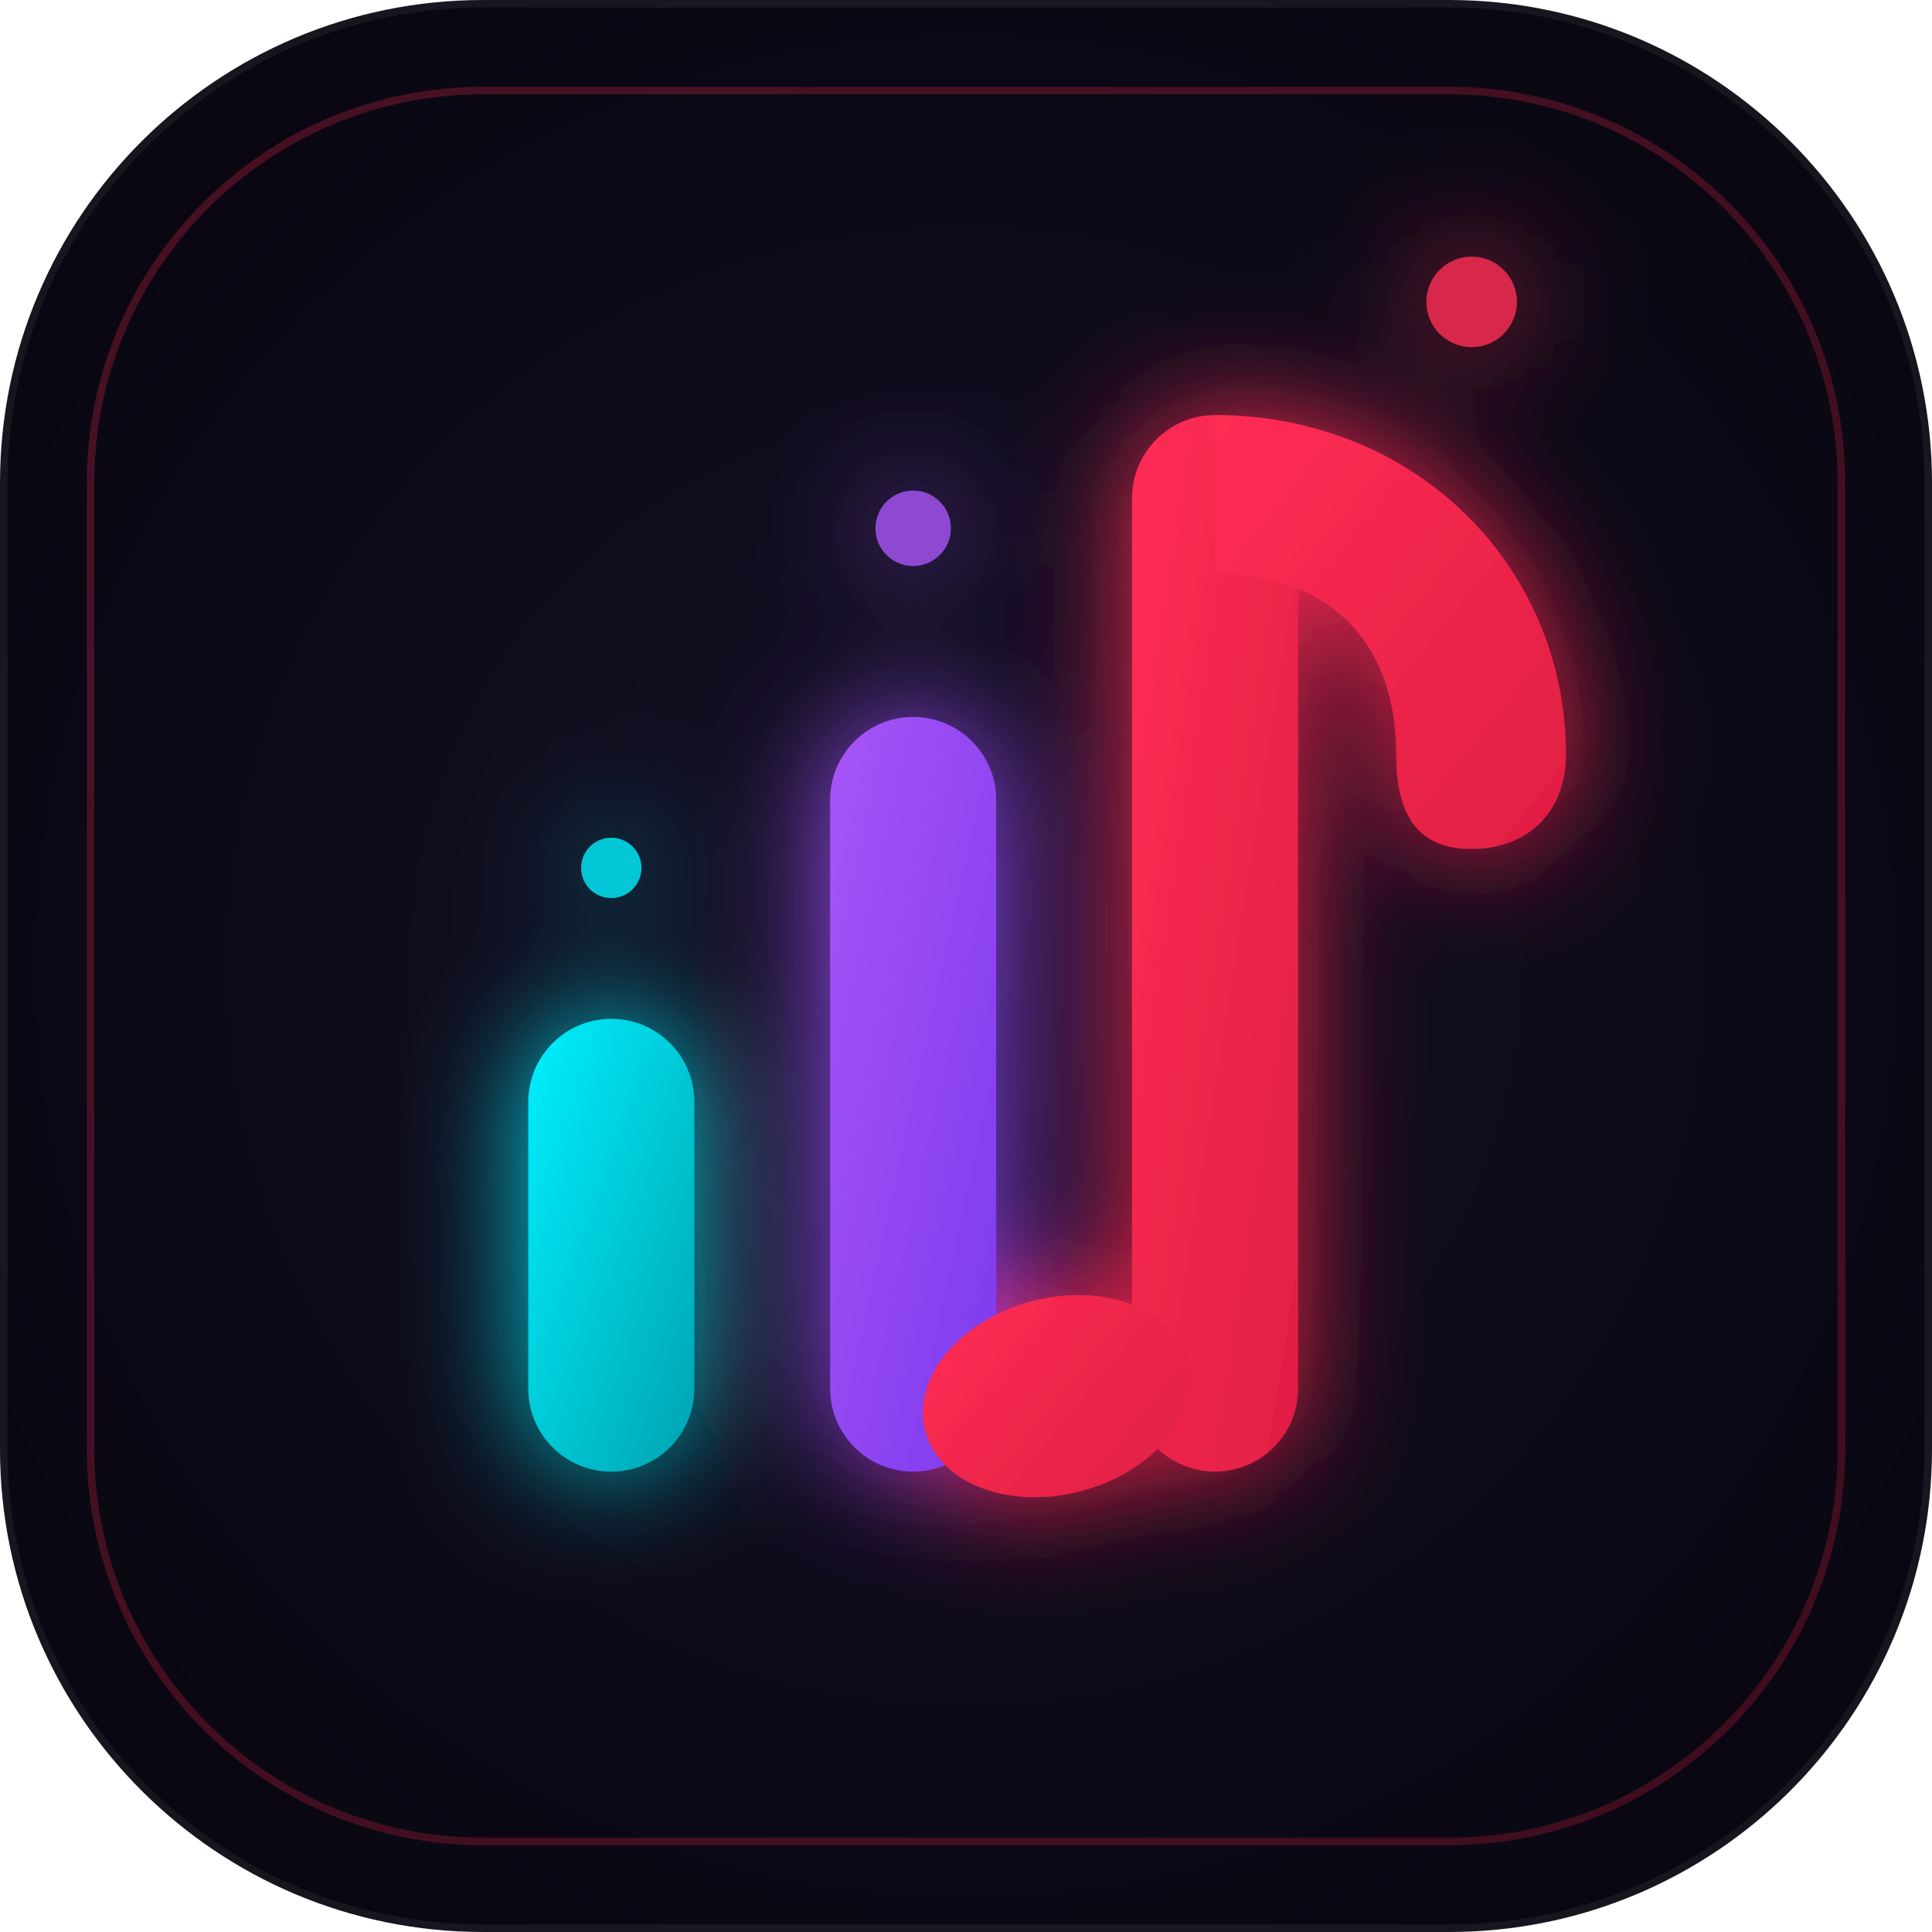
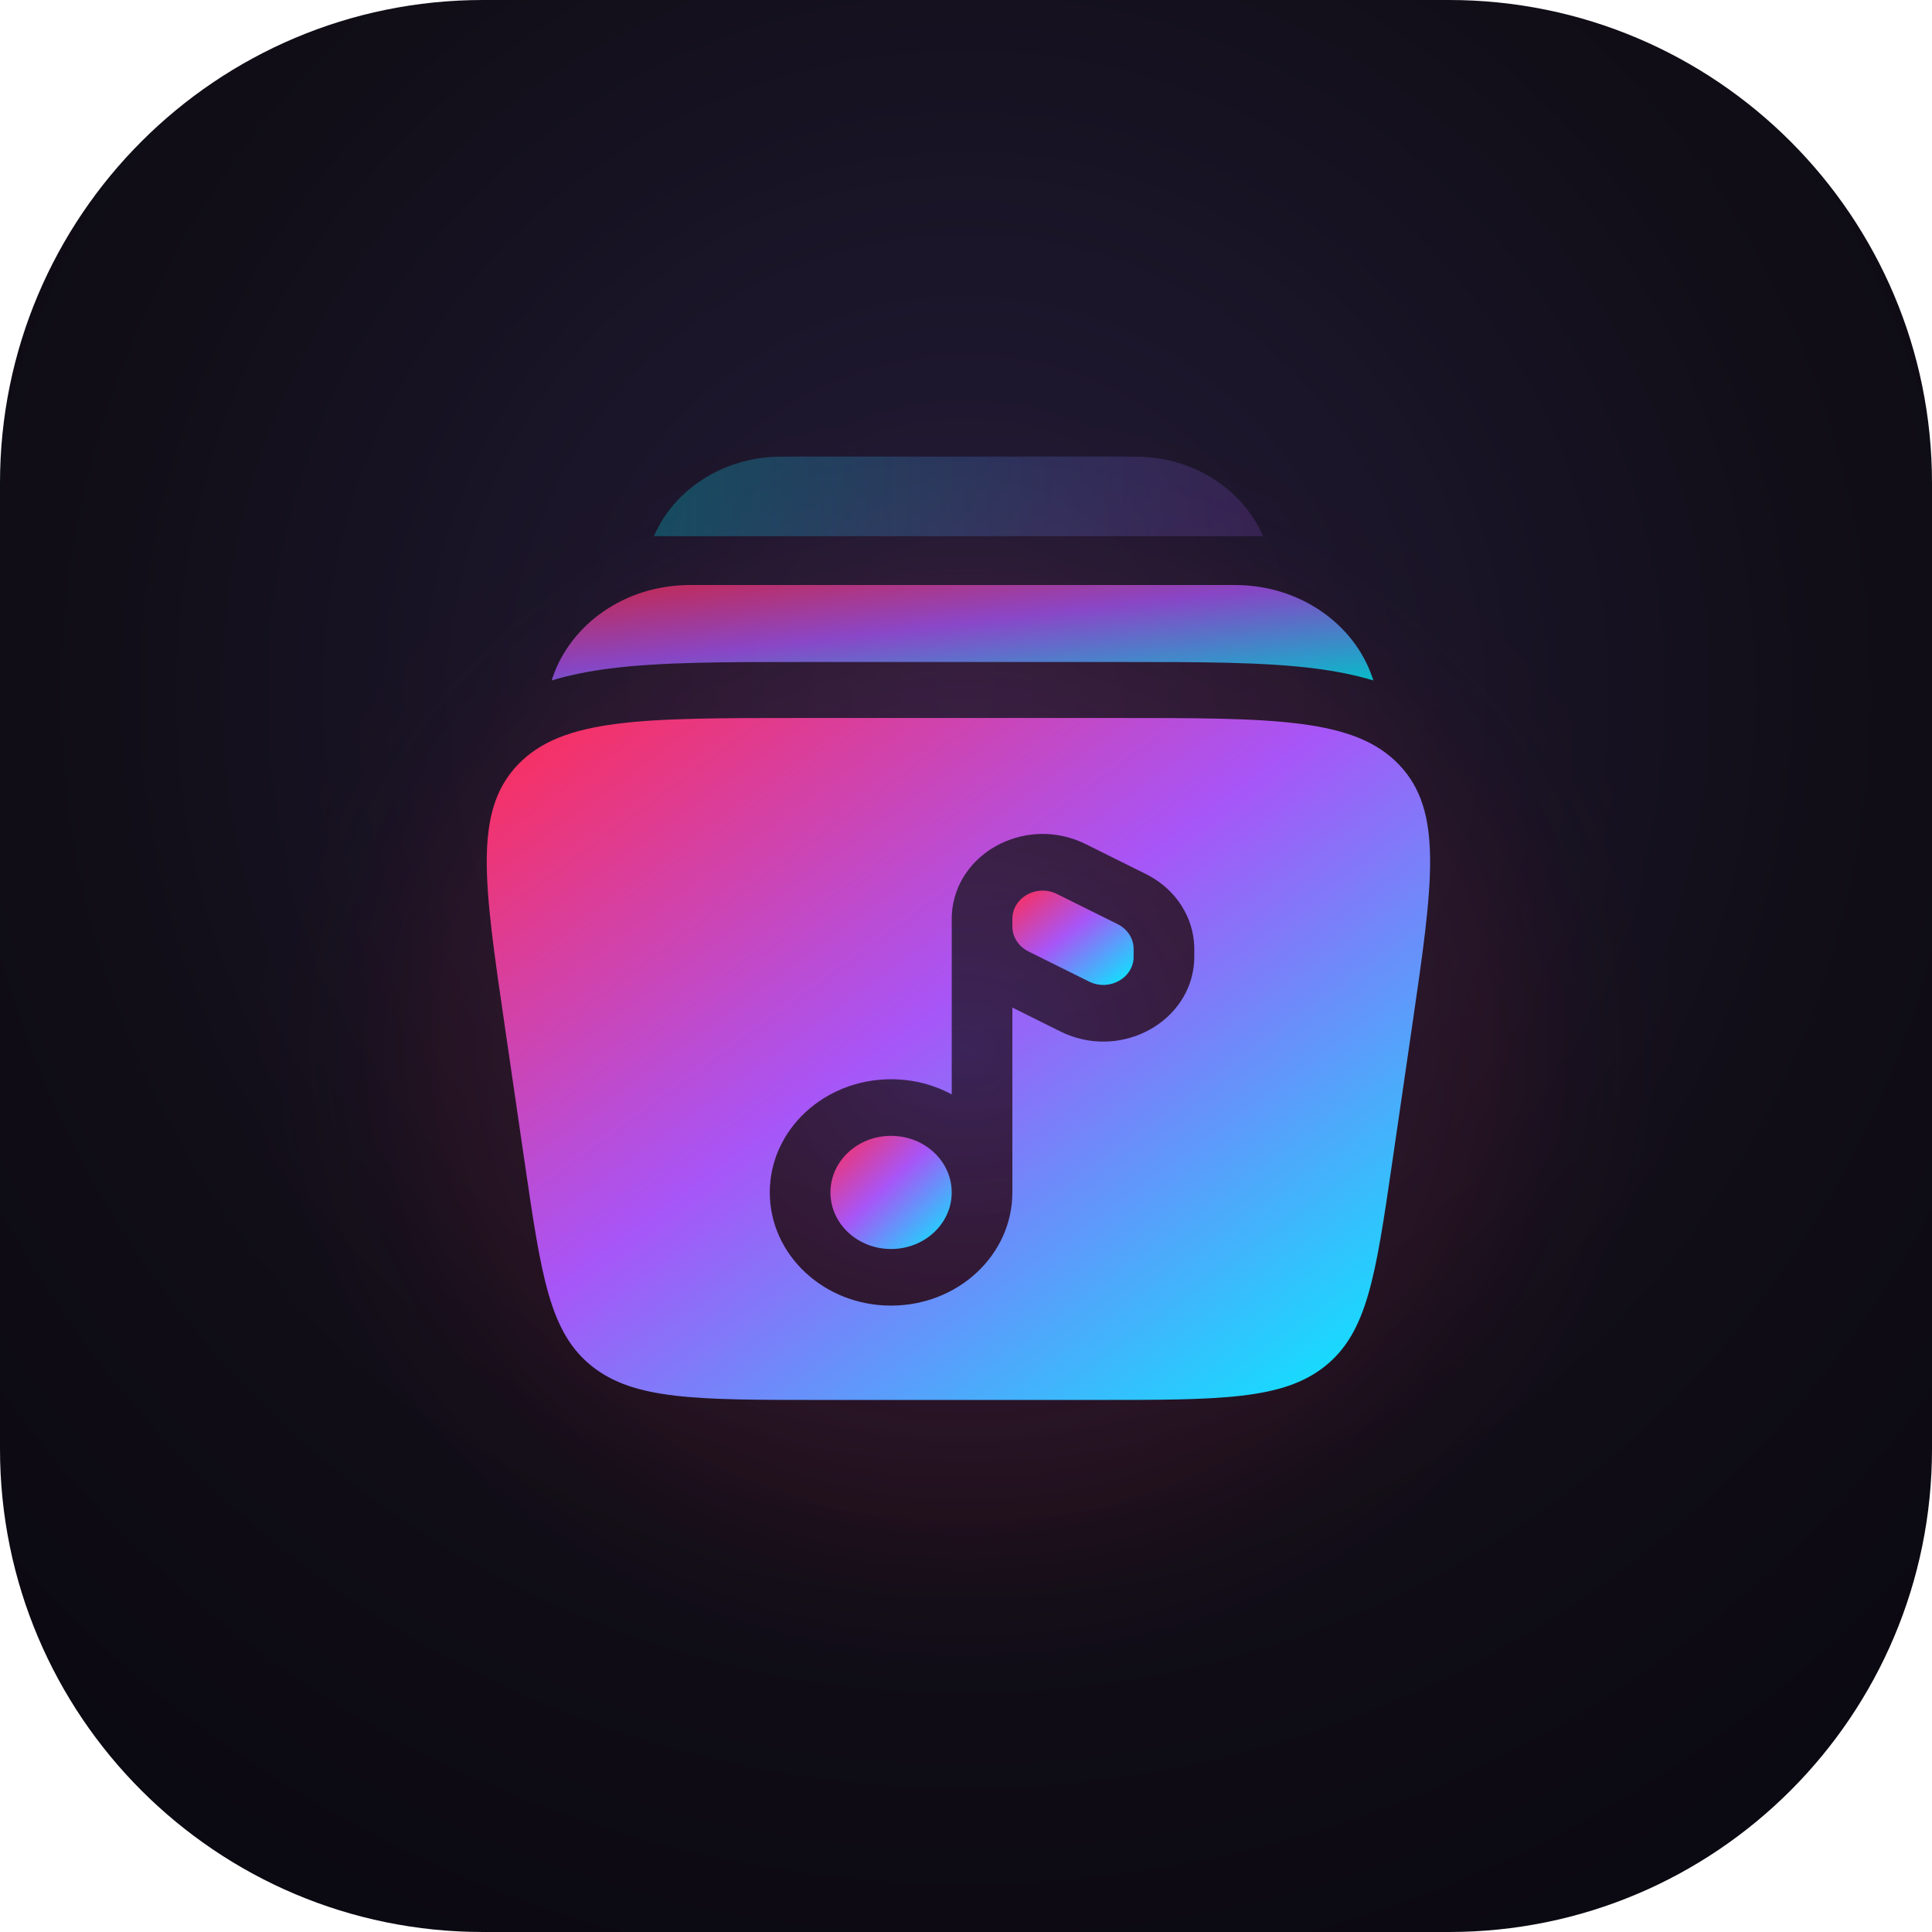
<svg xmlns="http://www.w3.org/2000/svg" viewBox="0 0 512 512" fill="none">
  <defs>
-     <radialGradient id="bgGrad" cx="50%" cy="50%" r="70%" fx="50%" fy="50%">
-       <stop offset="0%" stop-color="#141026" />
+     <radialGradient id="bg" cx="50%" cy="36%" r="88%">
+       <stop offset="0%" stop-color="#241c3a" />
+       <stop offset="50%" stop-color="#110e18" />
      <stop offset="100%" stop-color="#07050d" />
    </radialGradient>
-     <linearGradient id="cyanGrad" x1="0%" y1="0%" x2="100%" y2="100%">
-       <stop offset="0%" stop-color="#00f0ff" />
-       <stop offset="100%" stop-color="#00a3b0" />
+     <radialGradient id="ellipseGlow" cx="50%" cy="50%" r="50%">
+       <stop offset="0%" stop-color="#a855f7" stop-opacity="0.22" />
+       <stop offset="70%" stop-color="#ff2d55" stop-opacity="0.06" />
+       <stop offset="100%" stop-color="#07050d" stop-opacity="0" />
+     </radialGradient>
+     <linearGradient id="brandGrad" x1="0%" y1="0%" x2="100%" y2="100%">
+       <stop offset="0%" stop-color="#ff2d55" />
+       <stop offset="45%" stop-color="#a855f7" />
+       <stop offset="100%" stop-color="#00f0ff" />
    </linearGradient>
-     <linearGradient id="purpleGrad" x1="0%" y1="0%" x2="100%" y2="100%">
-       <stop offset="0%" stop-color="#a855f7" />
-       <stop offset="100%" stop-color="#7c3aed" />
+     <linearGradient id="highlightGrad" x1="0%" y1="0%" x2="100%" y2="0%">
+       <stop offset="0%" stop-color="#00f0ff" stop-opacity="0.55" />
+       <stop offset="100%" stop-color="#a855f7" stop-opacity="0.4" />
    </linearGradient>
-     <linearGradient id="pinkGrad" x1="0%" y1="0%" x2="100%" y2="100%">
-       <stop offset="0%" stop-color="#ff2d55" />
-       <stop offset="100%" stop-color="#e01e43" />
-     </linearGradient>
-     <filter id="neonGlow" x="-20%" y="-20%" width="140%" height="140%">
-       <feGaussianBlur stdDeviation="16" result="blur" />
-       <feMerge>
-         <feMergeNode in="blur" />
-         <feMergeNode in="SourceGraphic" />
-       </feMerge>
-     </filter>
  </defs>
-   <rect width="512" height="512" rx="128" fill="url(#bgGrad)" stroke="rgba(255,255,255,0.06)" stroke-width="4" />
-   <rect x="24" y="24" width="464" height="464" rx="104" stroke="url(#pinkGrad)" stroke-width="2" stroke-opacity="0.25" />
-   <g filter="url(#neonGlow)" transform="translate(10, -10)">
-     <rect x="130" y="280" width="44" height="120" rx="22" fill="url(#cyanGrad)" />
-     <rect x="210" y="200" width="44" height="200" rx="22" fill="url(#purpleGrad)" />
-     <rect x="290" y="120" width="44" height="280" rx="22" fill="url(#pinkGrad)" />
-     <ellipse cx="270" cy="380" rx="36" ry="26" transform="rotate(-15 270 380)" fill="url(#pinkGrad)" />
-     <path d="M312 120 C365 120 405 160 405 210 C405 225 395 235 380 235 C365 235 360 225 360 210 C360 178 340 162 312 162 Z" fill="url(#pinkGrad)" />
-     <circle cx="152" cy="240" r="8" fill="#00f0ff" opacity="0.8" />
-     <circle cx="232" cy="150" r="10" fill="#a855f7" opacity="0.8" />
-     <circle cx="380" cy="90" r="12" fill="#ff2d55" opacity="0.8" />
+   <rect width="512" height="512" rx="128" fill="url(#bg)" />
+   <ellipse cx="256" cy="278" rx="200" ry="175" fill="url(#ellipseGlow)" />
+   <g transform="translate(104 96) scale(12.5)">
+     <path opacity="0.45" d="M8.51 2H15.49C15.723 2 15.901 2 16.057 2.015C17.165 2.124 18.071 2.79 18.456 3.687H5.544C5.929 2.79 6.836 2.124 7.944 2.015C8.099 2 8.278 2 8.51 2Z" fill="url(#highlightGrad)" />
+     <path opacity="0.75" d="M6.311 4.723C4.92 4.723 3.78 5.562 3.399 6.676C3.391 6.7 3.384 6.723 3.376 6.746C3.775 6.626 4.189 6.547 4.608 6.493C5.689 6.355 7.054 6.355 8.64 6.355H15.532C17.118 6.355 18.484 6.355 19.564 6.493C19.983 6.547 20.398 6.626 20.796 6.746C20.789 6.723 20.781 6.7 20.773 6.676C20.393 5.562 19.252 4.723 17.862 4.723H6.311Z" fill="url(#brandGrad)" />
+     <path fill-rule="evenodd" clip-rule="evenodd" d="M15.328 7.542H8.672C5.298 7.542 3.61 7.542 2.662 8.529C1.714 9.516 1.937 11.04 2.384 14.089L2.806 16.981C3.156 19.372 3.331 20.568 4.228 21.284C5.126 22 6.449 22 9.095 22H14.905C17.551 22 18.875 22 19.772 21.284C20.669 20.568 20.844 19.372 21.194 16.981L21.616 14.089C22.062 11.04 22.285 9.516 21.338 8.529C20.39 7.542 18.702 7.542 15.328 7.542ZM14.588 10.165C13.357 9.639 11.943 10.43 11.861 11.692C11.857 11.748 11.857 11.816 11.857 11.899L11.857 11.926C11.857 11.956 11.857 11.982 11.858 12.008L11.857 15.522C11.479 15.318 11.04 15.201 10.571 15.201C9.151 15.201 8 16.275 8 17.6C8 18.926 9.151 20 10.571 20C11.992 20 13.143 18.926 13.143 17.6L13.143 13.681L14.071 14.143C14.15 14.182 14.215 14.215 14.269 14.238C15.5 14.764 16.914 13.972 16.997 12.71C17 12.655 17 12.586 17 12.503L17 12.477C17 12.443 17 12.413 16.999 12.384C16.978 11.761 16.612 11.192 16.033 10.881C16.006 10.867 15.978 10.853 15.946 10.837L14.786 10.259C14.707 10.22 14.642 10.188 14.588 10.165Z" fill="url(#brandGrad)" />
+     <path d="M14.053 11.256C13.643 11.081 13.171 11.345 13.144 11.765C13.143 11.778 13.143 11.806 13.143 11.919C13.143 11.964 13.143 11.973 13.143 11.98C13.15 12.188 13.272 12.378 13.465 12.481C13.472 12.485 13.481 12.489 13.523 12.511L14.658 13.075C14.765 13.129 14.791 13.141 14.804 13.147C15.214 13.322 15.686 13.058 15.713 12.638C15.714 12.624 15.714 12.597 15.714 12.484C15.714 12.439 15.714 12.43 15.714 12.422C15.707 12.214 15.585 12.025 15.392 11.921L14.053 11.256Z" fill="url(#brandGrad)" />
+     <path d="M10.571 16.401C11.282 16.401 11.857 16.938 11.857 17.6C11.857 18.263 11.282 18.8 10.571 18.8C9.861 18.8 9.286 18.263 9.286 17.6C9.286 16.938 9.861 16.401 10.571 16.401Z" fill="url(#brandGrad)" />
  </g>
</svg>
